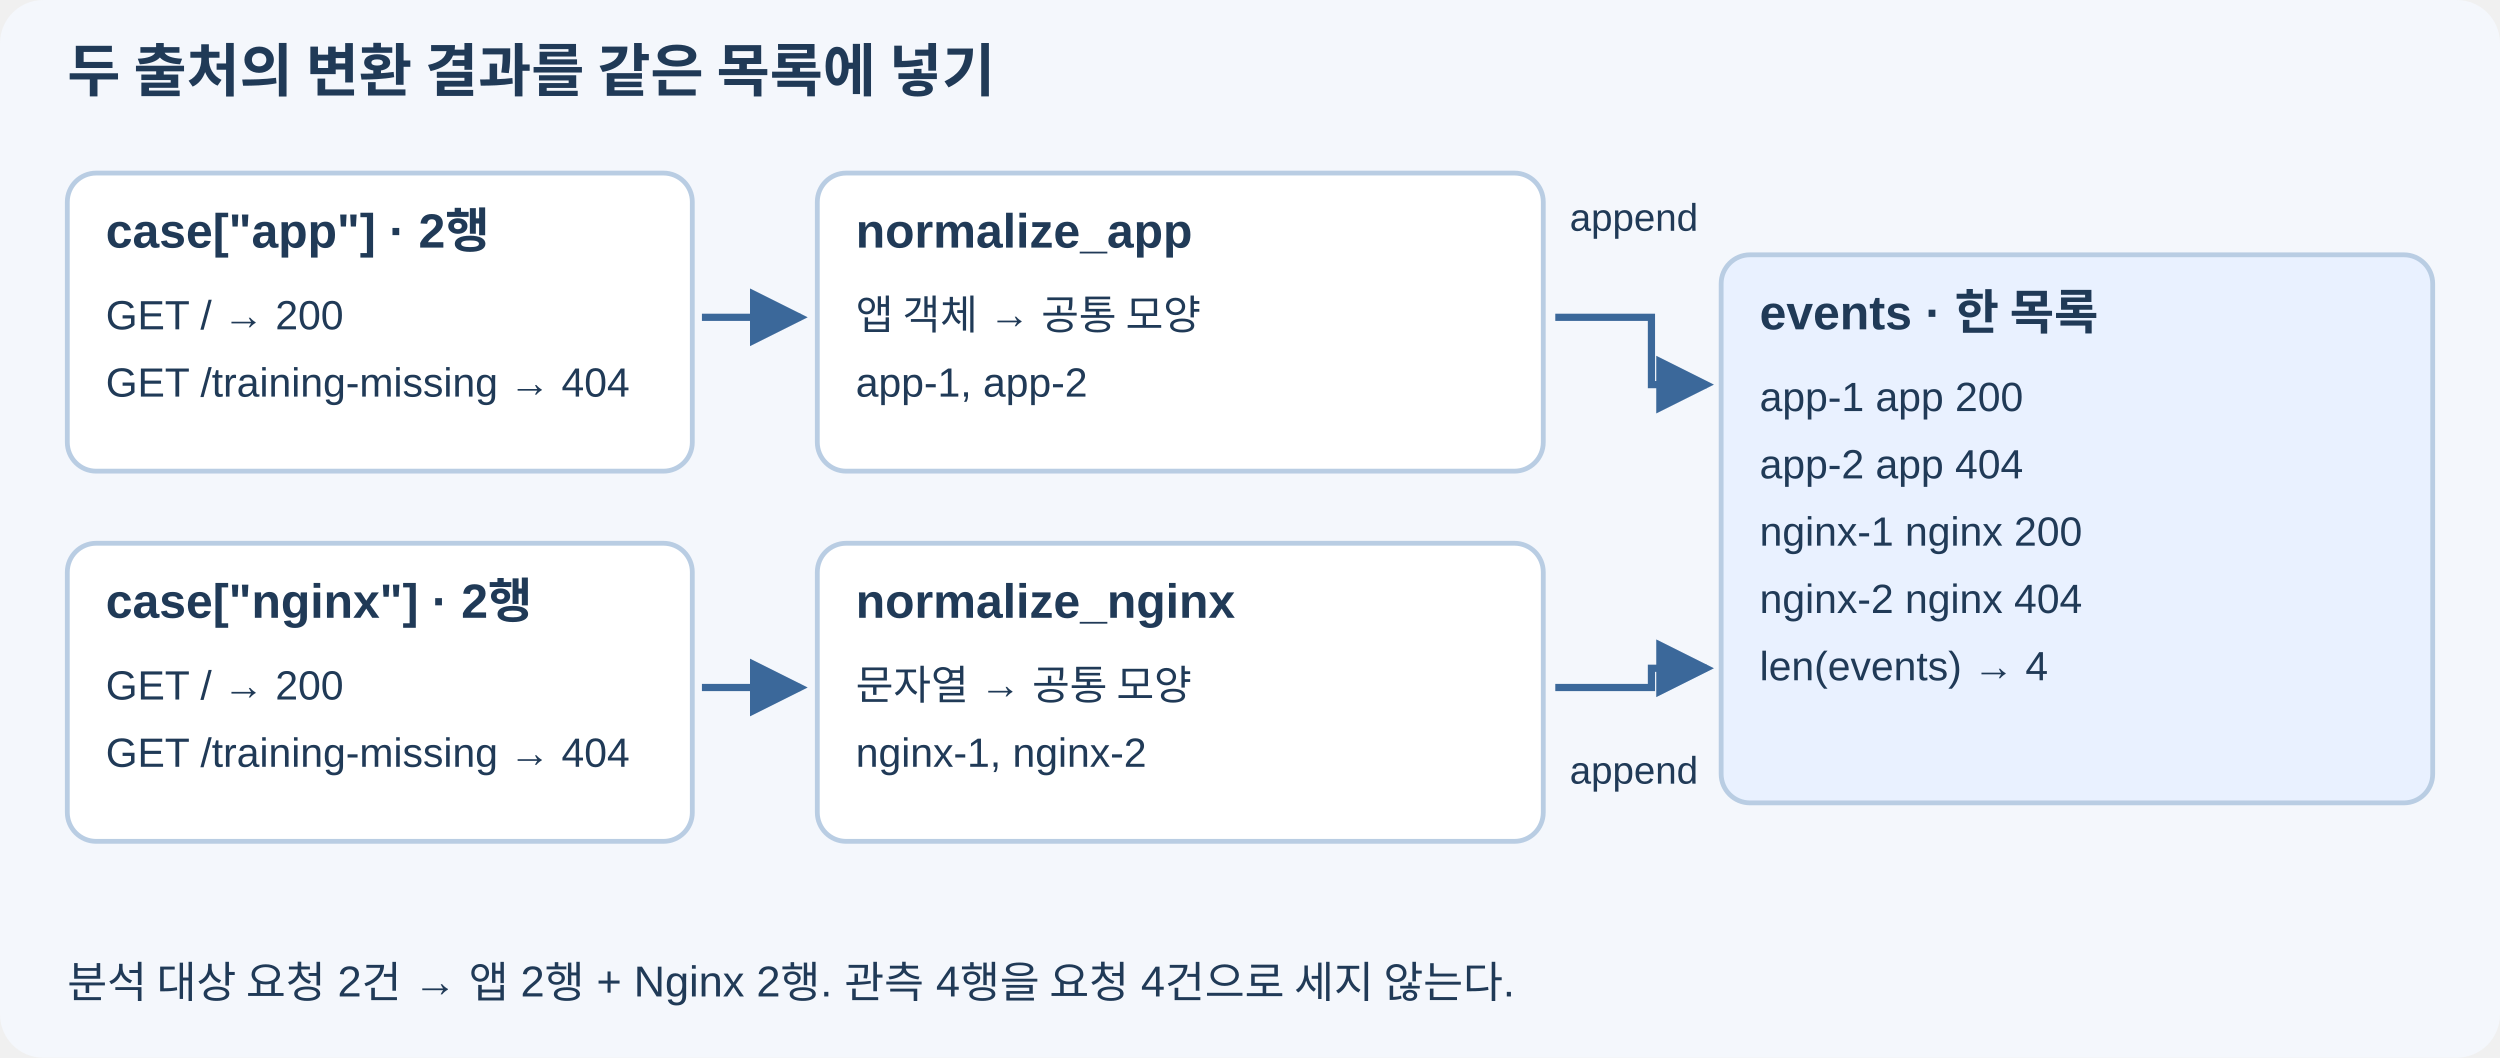
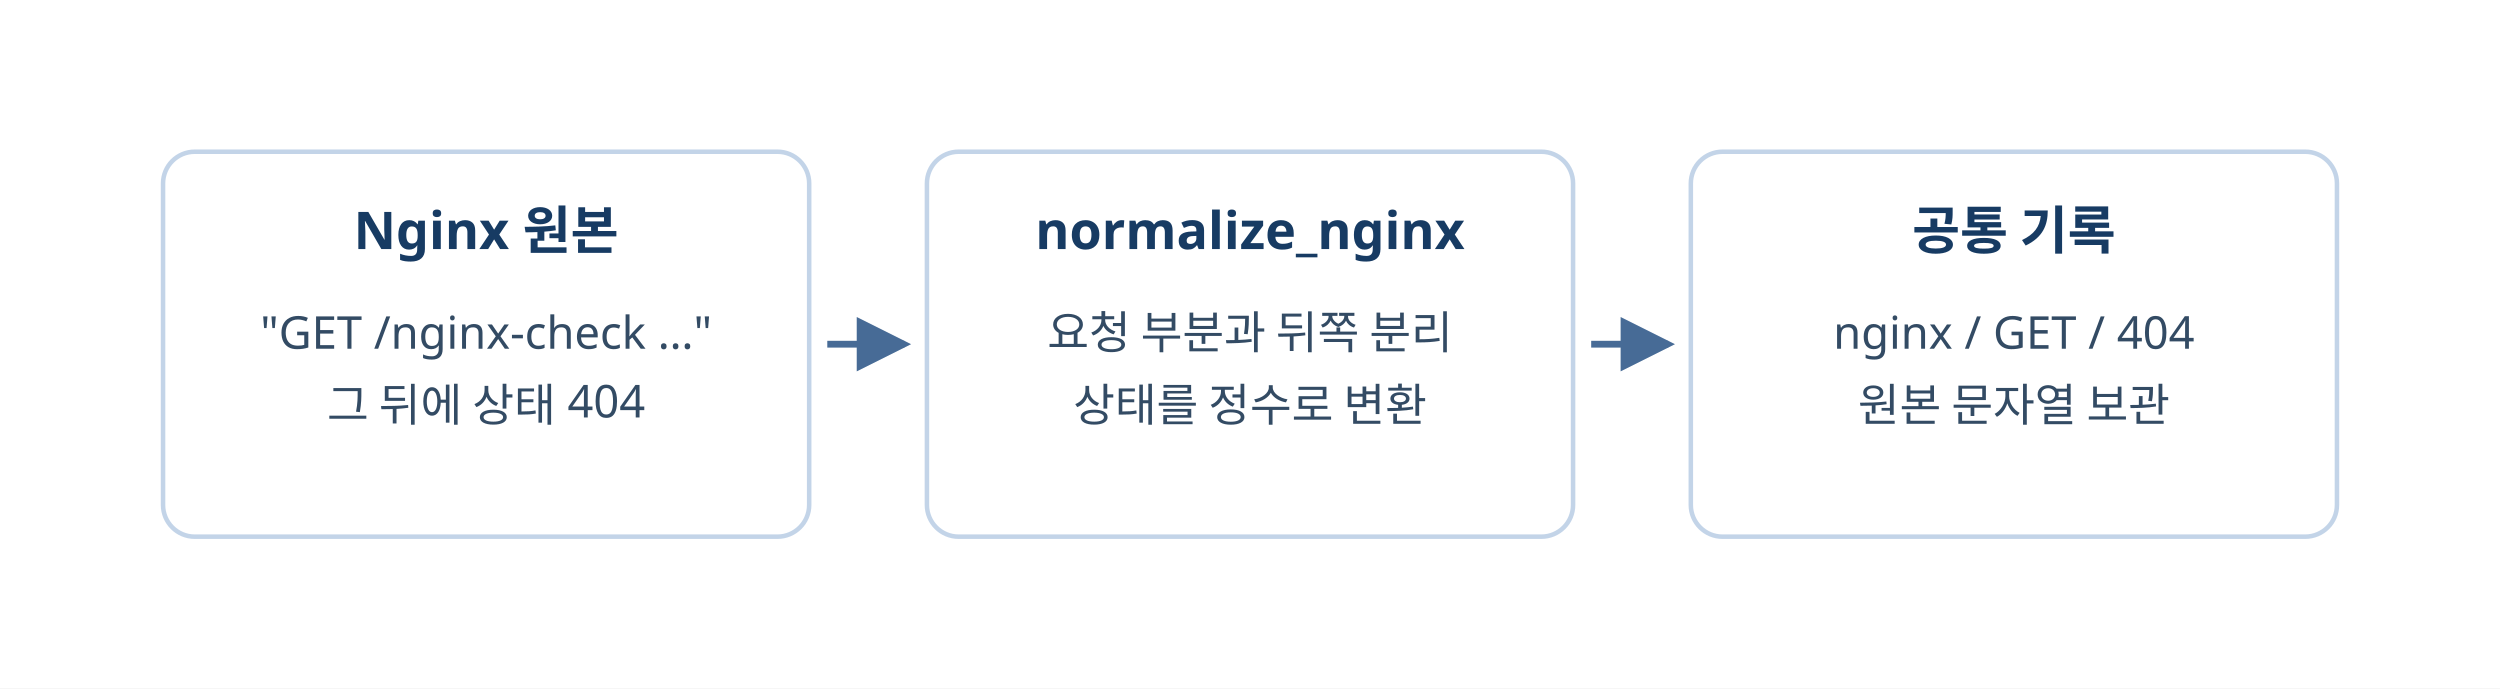
- <svg xmlns="http://www.w3.org/2000/svg" width="1040" height="440" viewBox="0 0 1040 440">
-   <rect width="1040" height="440" rx="18" fill="#f4f7fc" />
+ <svg xmlns="http://www.w3.org/2000/svg" width="1104" height="304" viewBox="-32 -32 1104 304" data-clean-canvas="32">
+   <rect x="-32" y="-32" width="1104" height="304" fill="#ffffff" data-canvas-background="true" />
+   <rect width="1040" height="240" rx="18" fill="#ffffff" />
  <defs>
    <marker id="arrow" markerWidth="8" markerHeight="8" refX="7" refY="4" orient="auto">
-       <path d="M0 0L8 4L0 8" fill="#3b689a" />
+       <path d="M0 0L8 4L0 8" fill="#476b96" />
    </marker>
  </defs>
-   <g font-family="Arial,Apple SD Gothic Neo,sans-serif" fill="#203a57">
-     <text x="28" y="38" font-size="24" font-weight="bold">두 출처의 변환 결과를 같은 목록에 넣기</text>
-     <rect x="28" y="72" width="260" height="124" rx="12" fill="#ffffff" stroke="#b9cde3" stroke-width="2" />
-     <text x="44" y="103" font-size="20" font-weight="bold">case["app"] · 2행</text>
-     <text x="44" y="137" font-size="17">GET / → 200</text>
-     <text x="44" y="165" font-size="17">GET /training-missing → 404</text>
-     <rect x="28" y="226" width="260" height="124" rx="12" fill="#ffffff" stroke="#b9cde3" stroke-width="2" />
-     <text x="44" y="257" font-size="20" font-weight="bold">case["nginx"] · 2행</text>
-     <text x="44" y="291" font-size="17">GET / → 200</text>
-     <text x="44" y="319" font-size="17">GET /training-missing → 404</text>
-     <rect x="340" y="72" width="302" height="124" rx="12" fill="#ffffff" stroke="#b9cde3" stroke-width="2" />
-     <text x="356" y="103" font-size="20" font-weight="bold">normalize_app</text>
-     <text x="356" y="137" font-size="17">앱 객체 → 공통 모양</text>
-     <text x="356" y="165" font-size="17">app-1, app-2</text>
-     <rect x="340" y="226" width="302" height="124" rx="12" fill="#ffffff" stroke="#b9cde3" stroke-width="2" />
-     <text x="356" y="257" font-size="20" font-weight="bold">normalize_nginx</text>
-     <text x="356" y="291" font-size="17">문자열 → 공통 모양</text>
-     <text x="356" y="319" font-size="17">nginx-1, nginx-2</text>
-     <rect x="716" y="106" width="296" height="228" rx="12" fill="#e9f1ff" stroke="#b9cde3" stroke-width="2" />
-     <text x="732" y="137" font-size="20" font-weight="bold">events · 한 목록</text>
-     <text x="732" y="171" font-size="17">app-1    app      200</text>
-     <text x="732" y="199" font-size="17">app-2    app      404</text>
-     <text x="732" y="227" font-size="17">nginx-1  nginx   200</text>
-     <text x="732" y="255" font-size="17">nginx-2  nginx   404</text>
-     <text x="732" y="283" font-size="17">len(events) → 4</text>
-     <g fill="none" stroke="#3b689a" stroke-width="3" marker-end="url(#arrow)">
-       <path d="M292 132H333" />
-       <path d="M292 286H333" />
-       <path d="M647 132H687V160H710" />
-       <path d="M647 286H687V278H710" />
-     </g>
-     <text x="653" y="96" font-size="16">append</text>
-     <text x="653" y="326" font-size="16">append</text>
-     <text x="28" y="415" font-size="18">분석 대상 요청 2건 → 앱 2행 + Nginx 2행. 관측 4행을 요청 4건으로 세지 않는다.</text>
-   </g>
+   <rect x="40.0" y="35" width="285.333" height="170" rx="14" fill="white" stroke="#c3d4e8" stroke-width="2" />
+   <text x="182.667" y="78" text-anchor="middle" font-family="sans-serif" font-size="23" font-weight="bold" fill="#173b63">Nginx 원본</text>
+   <text x="182.667" y="122" text-anchor="middle" font-family="sans-serif" font-size="20" fill="#334b64">"GET /nginx-check …"</text>
+   <text x="182.667" y="154" text-anchor="middle" font-family="sans-serif" font-size="20" fill="#334b64">그 뒤에 상태 404</text>
+   <path d="M333.333 120H367.333" stroke="#476b96" stroke-width="3" marker-end="url(#arrow)" />
+   <rect x="377.333" y="35" width="285.333" height="170" rx="14" fill="white" stroke="#c3d4e8" stroke-width="2" />
+   <text x="520.0" y="78" text-anchor="middle" font-family="sans-serif" font-size="23" font-weight="bold" fill="#173b63">normalize_nginx</text>
+   <text x="520.0" y="122" text-anchor="middle" font-family="sans-serif" font-size="20" fill="#334b64">요청 부분과 뒤쪽 분리</text>
+   <text x="520.0" y="154" text-anchor="middle" font-family="sans-serif" font-size="20" fill="#334b64">상태를 정수로 변환</text>
+   <path d="M670.667 120H704.667" stroke="#476b96" stroke-width="3" marker-end="url(#arrow)" />
+   <rect x="714.667" y="35" width="285.333" height="170" rx="14" fill="white" stroke="#c3d4e8" stroke-width="2" />
+   <text x="857.333" y="78" text-anchor="middle" font-family="sans-serif" font-size="23" font-weight="bold" fill="#173b63">공통 기록</text>
+   <text x="857.333" y="122" text-anchor="middle" font-family="sans-serif" font-size="20" fill="#334b64">nginx / GET / 404</text>
+   <text x="857.333" y="154" text-anchor="middle" font-family="sans-serif" font-size="20" fill="#334b64">원본 문자열 보관</text>
</svg>
